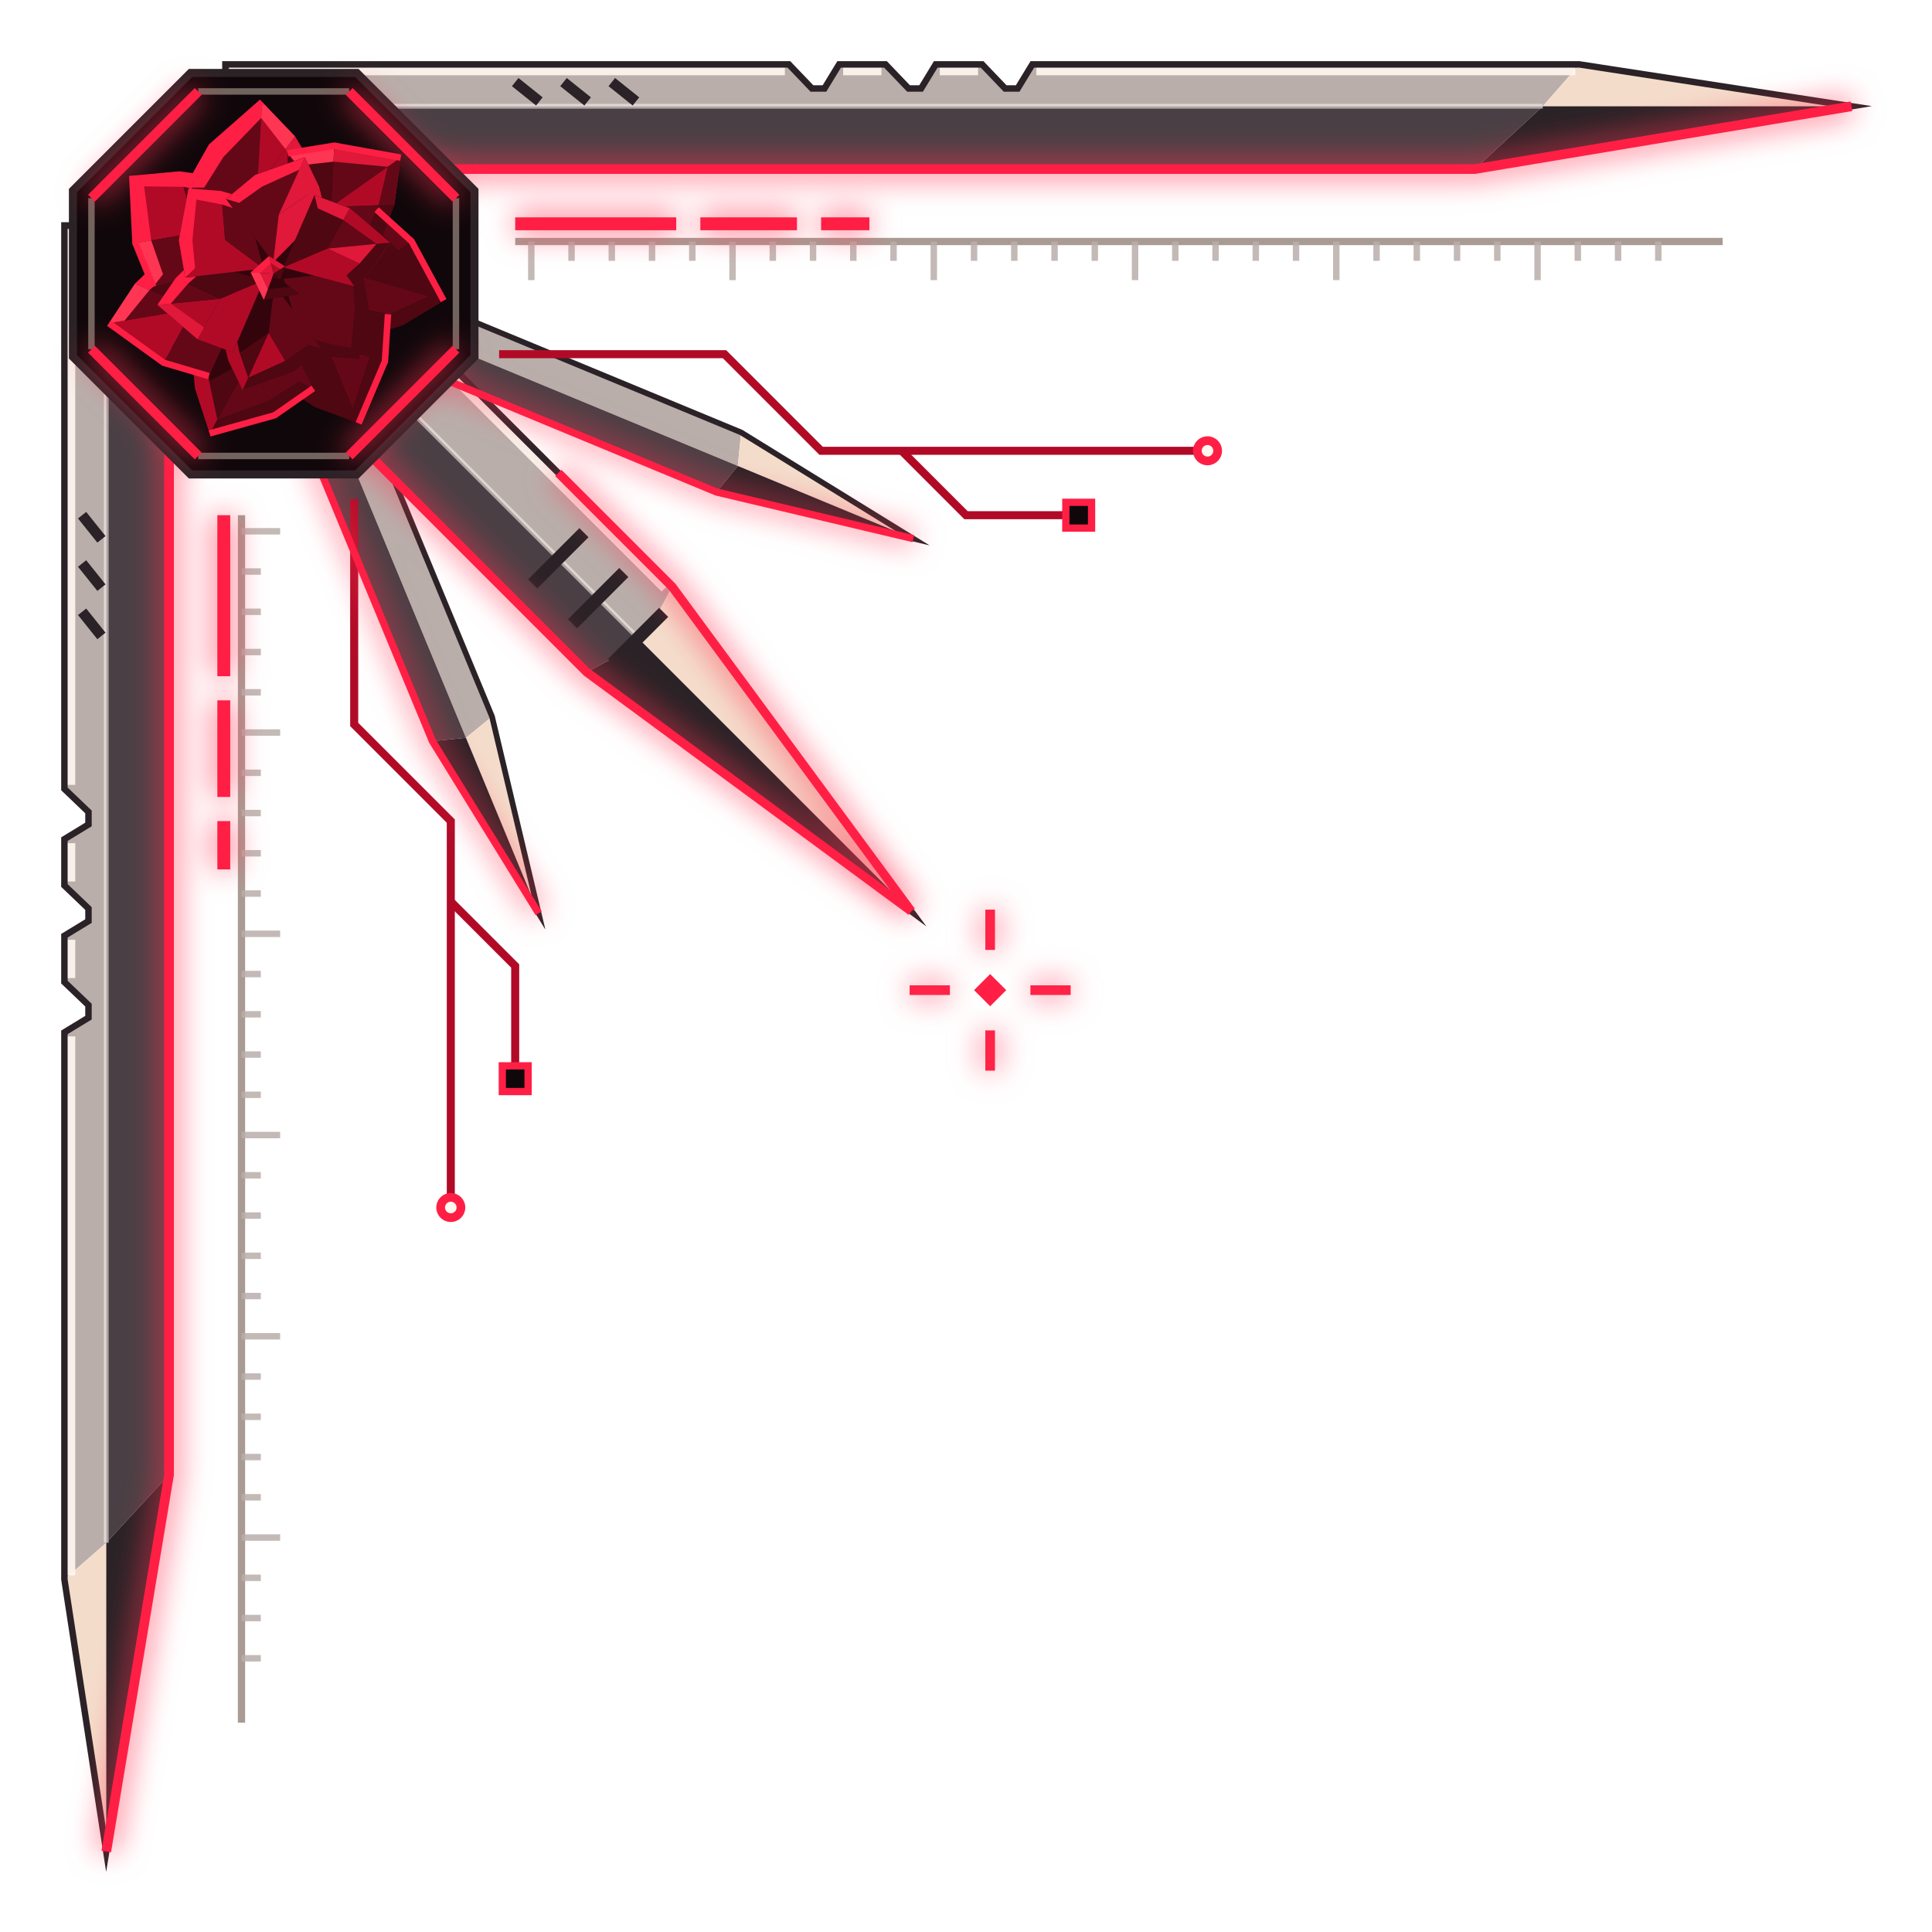
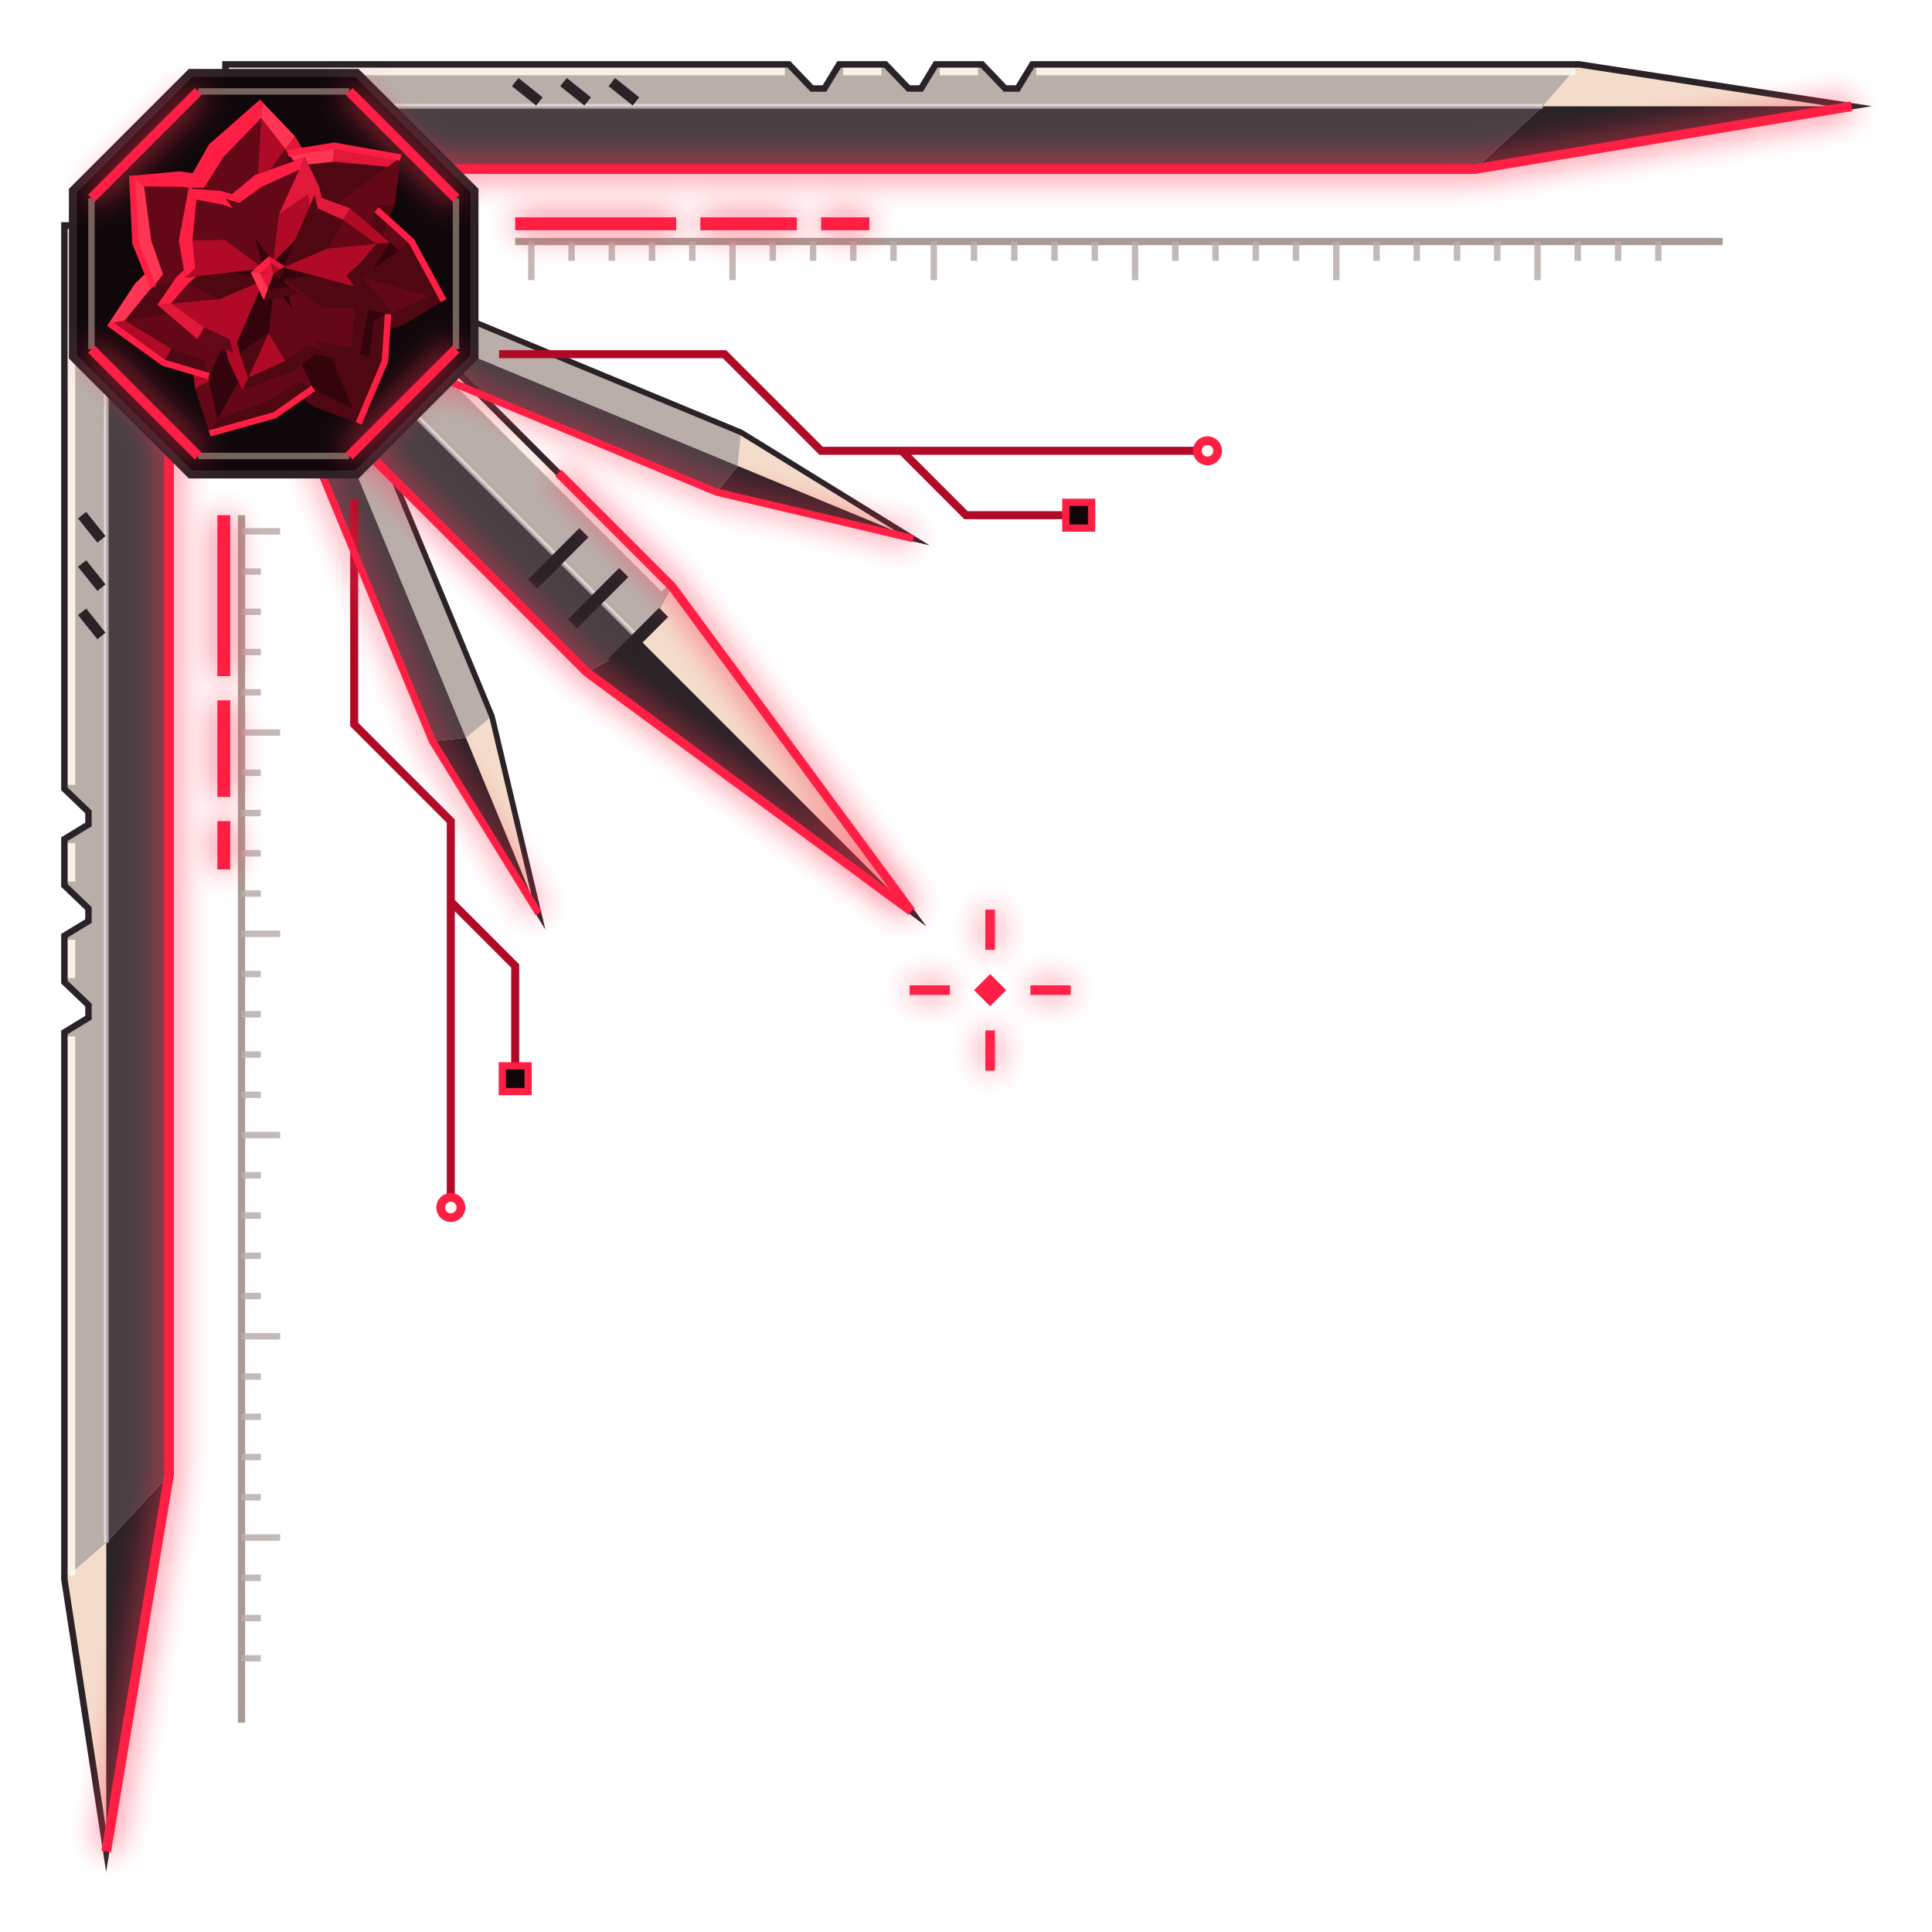
<svg xmlns="http://www.w3.org/2000/svg" viewBox="0 0 240 240" width="240" height="240">
  <defs>
    <filter id="ruinous-corner-a-glow" filterUnits="userSpaceOnUse" x="-12" y="-12" width="264" height="264" color-interpolation-filters="sRGB">
      <feGaussianBlur stdDeviation="1.8" />
    </filter>
  </defs>
  <g>
    <polygon points="35.53,30.3 92.07,53.72 91.65,57.88 34,34" fill="#b9aeaa" />
    <polygon points="34,34 91.65,57.88 89.01,61.12 32.47,37.7" fill="#4a3f44" />
    <polygon points="92.07,53.72 113.45,66.91 91.65,57.88" fill="#f4dccb" />
    <polygon points="91.65,57.88 113.45,66.91 89.01,61.12" fill="#2a2226" />
    <path d="M35.53 30.3L92.07 53.72L113.45 66.91L89.01 61.12L32.47 37.7Z" fill="none" stroke="#2a2226" stroke-width="0.7" stroke-linejoin="miter" stroke-miterlimit="12" />
    <polygon points="37.7,32.47 61.12,89.01 57.88,91.65 34,34" fill="#b9aeaa" />
    <polygon points="34,34 57.88,91.65 53.72,92.07 30.3,35.53" fill="#4a3f44" />
    <polygon points="61.12,89.01 66.91,113.45 57.88,91.65" fill="#f4dccb" />
    <polygon points="57.88,91.65 66.91,113.45 53.72,92.07" fill="#2a2226" />
    <path d="M37.7 32.47L61.12 89.01L66.91 113.45L53.72 92.07L30.3 35.53Z" fill="none" stroke="#2a2226" stroke-width="0.7" stroke-linejoin="miter" stroke-miterlimit="12" />
    <polygon points="39.3,28.7 83.5,72.89 79.79,79.79 34,34" fill="#b9aeaa" />
    <polygon points="34,34 79.79,79.79 72.89,83.5 28.7,39.3" fill="#4a3f44" />
    <polygon points="83.5,72.89 113.2,113.2 79.79,79.79" fill="#f4dccb" />
    <polygon points="79.79,79.79 113.2,113.2 72.89,83.5" fill="#2a2226" />
    <polyline points="39.09,29.62 82.58,73.1" fill="none" stroke="#fff7f0" stroke-width="1.1" opacity="0.9" />
    <polyline points="34,34 79.79,79.79" fill="none" stroke="#fff7f0" stroke-width="0.6" opacity="0.55" />
    <path d="M39.3 28.7L83.5 72.89L113.2 113.2L72.89 83.5L28.7 39.3Z" fill="none" stroke="#2a2226" stroke-width="0.8" stroke-linejoin="miter" stroke-miterlimit="12" />
    <polyline points="72.54,66.17 66.17,72.54" fill="none" stroke="#2a2226" stroke-width="1.6" />
    <polyline points="77.49,71.12 71.12,77.49" fill="none" stroke="#2a2226" stroke-width="1.6" />
    <polyline points="82.44,76.07 76.07,82.44" fill="none" stroke="#2a2226" stroke-width="1.6" />
    <polygon points="28,8 98,8 100.86,10.99 102.42,10.99 104.24,8 110,8 112.86,10.99 114.42,10.99 116.24,8 122,8 124.86,10.99 126.42,10.99 128.24,8 196.2,8 191.65,13.2 28,13.2" fill="#b9aeaa" />
    <polygon points="28,13.2 191.65,13.2 183.2,21 28,21" fill="#4a3f44" />
    <polygon points="196.2,8 230,13.2 191.65,13.2" fill="#f4dccb" />
    <polygon points="191.65,13.2 230,13.2 183.2,21" fill="#2a2226" />
    <polyline points="28.5,8.8 97.5,8.8" fill="none" stroke="#fff7f0" stroke-width="1.1" opacity="0.9" />
    <polyline points="104.74,8.8 109.5,8.8" fill="none" stroke="#fff7f0" stroke-width="1.1" opacity="0.9" />
    <polyline points="116.74,8.8 121.5,8.8" fill="none" stroke="#fff7f0" stroke-width="1.1" opacity="0.9" />
    <polyline points="128.74,8.8 195.7,8.8" fill="none" stroke="#fff7f0" stroke-width="1.1" opacity="0.9" />
    <polyline points="28,13.2 191.65,13.2" fill="none" stroke="#fff7f0" stroke-width="0.6" opacity="0.55" />
    <path d="M28 8L98 8L100.86 10.99L102.42 10.99L104.24 8L110 8L112.86 10.99L114.42 10.99L116.24 8L122 8L124.86 10.99L126.42 10.99L128.24 8L196.2 8L230 13.2L183.2 21L28 21Z" fill="none" stroke="#2a2226" stroke-width="0.8" stroke-linejoin="miter" stroke-miterlimit="12" />
    <g>
      <polyline points="64,10.2 67,12.6" fill="none" stroke="#2a2226" stroke-width="1.3" />
      <polyline points="70,10.2 73,12.6" fill="none" stroke="#2a2226" stroke-width="1.3" />
      <polyline points="76,10.2 79,12.6" fill="none" stroke="#2a2226" stroke-width="1.3" />
    </g>
    <polygon points="8,28 8,98 10.99,100.86 10.99,102.42 8,104.24 8,110 10.99,112.86 10.99,114.42 8,116.24 8,122 10.99,124.86 10.99,126.42 8,128.24 8,196.2 13.2,191.65 13.2,28" fill="#b9aeaa" />
    <polygon points="13.2,28 13.2,191.65 21,183.2 21,28" fill="#4a3f44" />
    <polygon points="8,196.2 13.2,230 13.2,191.65" fill="#f4dccb" />
    <polygon points="13.2,191.65 13.2,230 21,183.2" fill="#2a2226" />
    <polyline points="8.8,28.5 8.8,97.5" fill="none" stroke="#fff7f0" stroke-width="1.1" opacity="0.9" />
    <polyline points="8.8,104.74 8.8,109.5" fill="none" stroke="#fff7f0" stroke-width="1.1" opacity="0.9" />
    <polyline points="8.8,116.74 8.8,121.5" fill="none" stroke="#fff7f0" stroke-width="1.1" opacity="0.9" />
    <polyline points="8.8,128.74 8.8,195.7" fill="none" stroke="#fff7f0" stroke-width="1.1" opacity="0.9" />
    <polyline points="13.2,28 13.2,191.65" fill="none" stroke="#fff7f0" stroke-width="0.6" opacity="0.55" />
    <path d="M8 28L8 98L10.99 100.86L10.99 102.42L8 104.24L8 110L10.99 112.86L10.99 114.42L8 116.24L8 122L10.99 124.86L10.99 126.42L8 128.24L8 196.2L13.2 230L21 183.2L21 28Z" fill="none" stroke="#2a2226" stroke-width="0.8" stroke-linejoin="miter" stroke-miterlimit="12" />
    <g>
      <polyline points="10.2,64 12.6,67" fill="none" stroke="#2a2226" stroke-width="1.3" />
      <polyline points="10.2,70 12.6,73" fill="none" stroke="#2a2226" stroke-width="1.3" />
      <polyline points="10.2,76 12.6,79" fill="none" stroke="#2a2226" stroke-width="1.3" />
    </g>
    <polyline points="64,30 214,30" fill="none" stroke="#9a8a80" stroke-width="0.9" opacity="0.85" />
    <path d="M66 30L66 34.8M71 30L71 32.4M76 30L76 32.4M81 30L81 32.4M86 30L86 32.4M91 30L91 34.8M96 30L96 32.4M101 30L101 32.4M106 30L106 32.4M111 30L111 32.4M116 30L116 34.8M121 30L121 32.4M126 30L126 32.4M131 30L131 32.4M136 30L136 32.4M141 30L141 34.8M146 30L146 32.4M151 30L151 32.4M156 30L156 32.4M161 30L161 32.4M166 30L166 34.8M171 30L171 32.4M176 30L176 32.4M181 30L181 32.4M186 30L186 32.4M191 30L191 34.8M196 30L196 32.4M201 30L201 32.4M206 30L206 32.4" stroke="#b9aeaa" stroke-width="0.8" opacity="0.85" />
    <polyline points="30,64 30,214" fill="none" stroke="#9a8a80" stroke-width="0.9" opacity="0.85" />
    <path d="M30 66L34.8 66M30 71L32.4 71M30 76L32.4 76M30 81L32.4 81M30 86L32.4 86M30 91L34.8 91M30 96L32.4 96M30 101L32.4 101M30 106L32.4 106M30 111L32.4 111M30 116L34.8 116M30 121L32.4 121M30 126L32.4 126M30 131L32.4 131M30 136L32.4 136M30 141L34.8 141M30 146L32.4 146M30 151L32.4 151M30 156L32.4 156M30 161L32.4 161M30 166L34.8 166M30 171L32.4 171M30 176L32.4 176M30 181L32.4 181M30 186L32.4 186M30 191L34.8 191M30 196L32.4 196M30 201L32.4 201M30 206L32.4 206" stroke="#b9aeaa" stroke-width="0.8" opacity="0.85" />
    <polyline points="62,44 90,44 102,56 150,56" fill="none" stroke="#b10a27" stroke-width="1" stroke-linejoin="miter" />
    <circle cx="150" cy="56" r="1.8" fill="#ff1f45" />
    <circle cx="150" cy="56" r="0.72" fill="#fff7f0" />
    <polyline points="112,56 120,64 134,64" fill="none" stroke="#b10a27" stroke-width="1" stroke-linejoin="miter" />
    <rect x="132.4" y="62.4" width="3.2" height="3.2" fill="#10070a" stroke="#ff1f45" stroke-width="0.9" />
    <polyline points="44,62 44,90 56,102 56,150" fill="none" stroke="#b10a27" stroke-width="1" stroke-linejoin="miter" />
    <circle cx="56" cy="150" r="1.8" fill="#ff1f45" />
    <circle cx="56" cy="150" r="0.72" fill="#fff7f0" />
    <polyline points="56,112 64,120 64,134" fill="none" stroke="#b10a27" stroke-width="1" stroke-linejoin="miter" />
    <rect x="62.4" y="132.4" width="3.2" height="3.2" fill="#10070a" stroke="#ff1f45" stroke-width="0.9" />
  </g>
  <g filter="url(#ruinous-corner-a-glow)" opacity="0.6">
    <polyline points="32.47,37.7 89.01,61.12 113.45,66.91" fill="none" stroke="#ff3653" stroke-width="1.98" stroke-linejoin="miter" stroke-miterlimit="10" />
    <polyline points="30.3,35.53 53.72,92.07 66.91,113.45" fill="none" stroke="#ff3653" stroke-width="1.98" stroke-linejoin="miter" stroke-miterlimit="10" />
    <polyline points="28.7,39.3 72.89,83.5 113.2,113.2" fill="none" stroke="#ff3653" stroke-width="2.42" stroke-linejoin="miter" stroke-miterlimit="10" />
    <polyline points="69.36,58.75 83.5,72.89 113.2,113.2" fill="none" stroke="#ff3653" stroke-width="2.4" stroke-linejoin="miter" stroke-miterlimit="10" />
    <polyline points="28,21 183.2,21 230,13.2" fill="none" stroke="#ff3653" stroke-width="2.64" stroke-linejoin="miter" stroke-miterlimit="10" />
    <polyline points="21,28 21,183.2 13.2,230" fill="none" stroke="#ff3653" stroke-width="2.64" stroke-linejoin="miter" stroke-miterlimit="10" />
    <polyline points="64,27.8 84,27.8" fill="none" stroke="#ff3653" stroke-width="3" stroke-linejoin="miter" stroke-miterlimit="10" />
    <polyline points="87,27.8 99,27.8" fill="none" stroke="#ff3653" stroke-width="3" stroke-linejoin="miter" stroke-miterlimit="10" />
    <polyline points="102,27.8 108,27.8" fill="none" stroke="#ff3653" stroke-width="3" stroke-linejoin="miter" stroke-miterlimit="10" />
    <polyline points="27.8,64 27.8,84" fill="none" stroke="#ff3653" stroke-width="3" stroke-linejoin="miter" stroke-miterlimit="10" />
    <polyline points="27.8,87 27.8,99" fill="none" stroke="#ff3653" stroke-width="3" stroke-linejoin="miter" stroke-miterlimit="10" />
    <polyline points="27.8,102 27.8,108" fill="none" stroke="#ff3653" stroke-width="3" stroke-linejoin="miter" stroke-miterlimit="10" />
  </g>
  <g>
    <polyline points="32.47,37.7 89.01,61.12 113.45,66.91" fill="none" stroke="#ff1f45" stroke-width="0.9" stroke-linejoin="miter" stroke-miterlimit="10" />
    <polyline points="30.3,35.53 53.72,92.07 66.91,113.45" fill="none" stroke="#ff1f45" stroke-width="0.9" stroke-linejoin="miter" stroke-miterlimit="10" />
    <polyline points="28.7,39.3 72.89,83.5 113.2,113.2" fill="none" stroke="#ff1f45" stroke-width="1.1" stroke-linejoin="miter" stroke-miterlimit="10" />
    <polyline points="69.36,58.75 83.5,72.89 113.2,113.2" fill="none" stroke="#ff1f45" stroke-width="1.1" stroke-linejoin="miter" stroke-miterlimit="10" />
    <polyline points="28,21 183.2,21 230,13.2" fill="none" stroke="#ff1f45" stroke-width="1.2" stroke-linejoin="miter" stroke-miterlimit="10" />
    <polyline points="21,28 21,183.2 13.2,230" fill="none" stroke="#ff1f45" stroke-width="1.2" stroke-linejoin="miter" stroke-miterlimit="10" />
    <polyline points="64,27.8 84,27.8" fill="none" stroke="#ff1f45" stroke-width="1.6" stroke-linejoin="miter" stroke-miterlimit="10" />
    <polyline points="87,27.8 99,27.8" fill="none" stroke="#ff1f45" stroke-width="1.6" stroke-linejoin="miter" stroke-miterlimit="10" />
    <polyline points="102,27.8 108,27.8" fill="none" stroke="#ff1f45" stroke-width="1.6" stroke-linejoin="miter" stroke-miterlimit="10" />
    <polyline points="27.8,64 27.8,84" fill="none" stroke="#ff1f45" stroke-width="1.6" stroke-linejoin="miter" stroke-miterlimit="10" />
    <polyline points="27.8,87 27.8,99" fill="none" stroke="#ff1f45" stroke-width="1.6" stroke-linejoin="miter" stroke-miterlimit="10" />
    <polyline points="27.8,102 27.8,108" fill="none" stroke="#ff1f45" stroke-width="1.6" stroke-linejoin="miter" stroke-miterlimit="10" />
  </g>
  <g>
    <polygon points="58.94,44.33 44.33,58.94 23.67,58.94 9.06,44.33 9.06,23.67 23.67,9.06 44.33,9.06 58.94,23.67" fill="#10070a" stroke="#2a2226" stroke-width="1" />
    <polyline points="43.38,56.64 24.62,56.64" fill="none" stroke="#9a8a80" stroke-width="0.8" opacity="0.7" />
    <polyline points="11.36,43.38 11.36,24.62" fill="none" stroke="#9a8a80" stroke-width="0.8" opacity="0.7" />
    <polyline points="24.62,11.36 43.38,11.36" fill="none" stroke="#9a8a80" stroke-width="0.8" opacity="0.7" />
    <polyline points="56.64,24.62 56.64,43.38" fill="none" stroke="#9a8a80" stroke-width="0.8" opacity="0.7" />
  </g>
  <g filter="url(#ruinous-corner-a-glow)" opacity="0.6">
    <polyline points="56.64,43.38 43.38,56.64" fill="none" stroke="#ff3653" stroke-width="2.6" stroke-linejoin="miter" stroke-miterlimit="10" />
    <polyline points="24.62,56.64 11.36,43.38" fill="none" stroke="#ff3653" stroke-width="2.6" stroke-linejoin="miter" stroke-miterlimit="10" />
    <polyline points="11.36,24.62 24.62,11.36" fill="none" stroke="#ff3653" stroke-width="2.6" stroke-linejoin="miter" stroke-miterlimit="10" />
    <polyline points="43.38,11.36 56.64,24.62" fill="none" stroke="#ff3653" stroke-width="2.6" stroke-linejoin="miter" stroke-miterlimit="10" />
  </g>
  <g>
    <polyline points="56.64,43.38 43.38,56.64" fill="none" stroke="#ff1f45" stroke-width="1.2" stroke-linejoin="miter" stroke-miterlimit="10" />
    <polyline points="24.62,56.64 11.36,43.38" fill="none" stroke="#ff1f45" stroke-width="1.2" stroke-linejoin="miter" stroke-miterlimit="10" />
    <polyline points="11.36,24.62 24.62,11.36" fill="none" stroke="#ff1f45" stroke-width="1.2" stroke-linejoin="miter" stroke-miterlimit="10" />
    <polyline points="43.38,11.36 56.64,24.62" fill="none" stroke="#ff1f45" stroke-width="1.2" stroke-linejoin="miter" stroke-miterlimit="10" />
  </g>
  <path fill="#34040c" d="M45.1 33.42L44.48 37.71L42.26 41.44L38.79 44.03L34.58 45.1L30.29 44.48L26.56 42.26L23.97 38.79L22.9 34.58L23.52 30.29L25.74 26.56L29.21 23.97L33.42 22.9L37.71 23.52L41.44 25.74L44.03 29.21ZM37.32 33.83L46.78 26.04L51.12 29.97L55.11 37.34L50.06 40.37L45.96 41.69Z" />
  <path fill="#4f0712" d="M44.92 34.39L51.12 29.97L55.11 37.34Z" />
  <path fill="#640817" d="M44.92 34.39L55.11 37.34L50.06 40.37Z" />
-   <path fill="#4f0712" d="M37.32 33.83L46.78 26.04L51.12 29.97L44.92 34.39Z" />
-   <path fill="#640817" d="M37.32 33.83L44.92 34.39L50.06 40.37L45.96 41.69ZM46.78 26.04L51.12 29.97L49.51 31.12L46.35 27.97Z" />
+   <path fill="#34040c" d="M37.32 33.83L46.78 26.04L51.12 29.97L44.92 34.39Z" />
+   <path fill="#4f0712" d="M37.32 33.83L44.92 34.39L50.06 40.37L45.96 41.69Z" />
+   <path fill="#640817" d="M46.78 26.04L51.12 29.97L49.51 31.12L46.35 27.97Z" />
  <path fill="#4f0712" d="M51.12 29.97L55.11 37.34L53.21 36.79L49.51 31.12ZM55.11 37.34L50.06 40.37L48.77 38.87L53.21 36.79ZM50.06 40.37L45.96 41.69L45.68 39.73L48.77 38.87Z" />
  <path fill="#34040c" d="M36.21 36.49L48.2 39.03L47.82 44.88L44.55 52.59L39.03 50.53L35.45 48.15Z" />
-   <path fill="#640817" d="M40.5 42.78L47.82 44.88L44.55 52.59Z" />
-   <path fill="#4f0712" d="M40.5 42.78L44.55 52.59L39.03 50.53ZM36.21 36.49L48.2 39.03L47.82 44.88L40.5 42.78ZM36.21 36.49L40.5 42.78L39.03 50.53L35.45 48.15ZM48.2 39.03L47.82 44.88L45.92 44.33L46.42 39.9ZM47.82 44.88L44.55 52.59L43.79 50.76L45.92 44.33ZM44.55 52.59L39.03 50.53L39.4 48.58L43.79 50.76ZM39.03 50.53L35.45 48.15L36.8 46.71L39.4 48.58Z" />
+   <path fill="#4f0712" d="M40.5 42.78L47.82 44.88L44.55 52.59Z" />
+   <path fill="#34040c" d="M40.5 42.78L44.55 52.59L39.03 50.53ZM36.21 36.49L48.2 39.03L47.82 44.88L40.5 42.78ZM36.21 36.49L40.5 42.78L39.03 50.53L35.45 48.15Z" />
+   <path fill="#4f0712" d="M48.2 39.03L47.82 44.88L45.92 44.33L46.42 39.9ZM47.82 44.88L44.55 52.59L43.79 50.76L45.92 44.33ZM44.55 52.59L39.03 50.53L39.4 48.58L43.79 50.76ZM39.03 50.53L35.45 48.15L36.8 46.71L39.4 48.58Z" />
  <path fill="#34040c" d="M33.43 37.28L38.92 48.24L34.11 51.59L26.04 53.84L24.22 48.24L23.84 43.95Z" />
  <path fill="#640817" d="M31.19 44.56L34.11 51.59L26.04 53.84Z" />
-   <path fill="#4f0712" d="M31.19 44.56L26.04 53.84L24.22 48.24Z" />
+   <path fill="#34040c" d="M31.19 44.56L26.04 53.84L24.22 48.24Z" />
  <path fill="#640817" d="M33.43 37.28L38.92 48.24L34.11 51.59L31.19 44.56Z" />
  <path fill="#34040c" d="M33.43 37.28L31.19 44.56L24.22 48.24L23.84 43.95Z" />
  <path fill="#4f0712" d="M38.92 48.24L34.11 51.59L33.35 49.76L37.13 47.38ZM34.11 51.59L26.04 53.84L27 52.11L33.35 49.76Z" />
-   <path fill="#b10a27" d="M26.04 53.84L24.22 48.24L25.97 47.32L27 52.11ZM24.22 48.24L23.84 43.95L25.81 44.11L25.97 47.32Z" />
+   <path fill="#640817" d="M26.04 53.84L24.22 48.24L25.97 47.32L27 52.11Z" />
+   <path fill="#b10a27" d="M24.22 48.24L23.84 43.95L25.81 44.11L25.97 47.32Z" />
  <path fill="#34040c" d="M31.08 35.6L25.94 46.72L20.32 45.06L13.53 40.15L16.77 35.23L19.88 32.26Z" />
-   <path fill="#b10a27" d="M23.99 38.38L20.32 45.06L13.53 40.15Z" />
-   <path fill="#640817" d="M23.99 38.38L13.53 40.15L16.77 35.23ZM31.08 35.6L25.94 46.72L20.32 45.06L23.99 38.38Z" />
-   <path fill="#4f0712" d="M31.08 35.6L23.99 38.38L16.77 35.23L19.88 32.26Z" />
-   <path fill="#640817" d="M25.94 46.72L20.32 45.06L21.27 43.32L25.49 44.79Z" />
+   <path fill="#640817" d="M23.99 38.38L20.32 45.06L13.53 40.15Z" />
+   <path fill="#4f0712" d="M23.99 38.38L13.53 40.15L16.77 35.23Z" />
+   <path fill="#640817" d="M31.08 35.6L25.94 46.72L20.32 45.06L23.99 38.38Z" />
+   <path fill="#4f0712" d="M31.08 35.6L23.99 38.38L16.77 35.23L19.88 32.26ZM25.94 46.72L20.32 45.06L21.27 43.32L25.49 44.79Z" />
  <path fill="#b10a27" d="M20.32 45.06L13.53 40.15L15.48 39.82L21.27 43.32Z" />
-   <path fill="#ff3653" d="M13.53 40.15L16.77 35.23L18.58 36.02L15.48 39.82Z" />
-   <path fill="#ff1f45" d="M16.77 35.23L19.88 32.26L20.99 33.91L18.58 36.02Z" />
+   <path fill="#ff3653" d="M13.53 40.15L16.77 35.23L18.58 36.02L15.48 39.82ZM16.77 35.23L19.88 32.26L20.99 33.91L18.58 36.02Z" />
  <path fill="#34040c" d="M30.93 32.72L19.03 35.63L16.83 30.2L16.43 21.83L22.29 21.29L26.56 21.88Z" />
-   <path fill="#b10a27" d="M24.33 28.91L16.83 30.2L16.43 21.83ZM24.33 28.91L16.43 21.83L22.29 21.29Z" />
-   <path fill="#640817" d="M30.93 32.72L19.03 35.63L16.83 30.2L24.33 28.91ZM30.93 32.72L24.33 28.91L22.29 21.29L26.56 21.88Z" />
-   <path fill="#ff3653" d="M19.03 35.63L16.83 30.2L18.78 29.86L20.25 34.07Z" />
-   <path fill="#ff1f45" d="M16.83 30.2L16.43 21.83L17.9 23.15L18.78 29.86ZM16.43 21.83L22.29 21.29L22.81 23.21L17.9 23.15ZM22.29 21.29L26.56 21.88L25.96 23.77L22.81 23.21Z" />
+   <path fill="#640817" d="M24.33 28.91L16.83 30.2L16.43 21.83ZM24.33 28.91L16.43 21.83L22.29 21.29ZM30.93 32.72L19.03 35.63L16.83 30.2L24.33 28.91ZM30.93 32.72L24.33 28.91L22.29 21.29L26.56 21.88Z" />
+   <path fill="#ff3653" d="M19.03 35.63L16.83 30.2L18.78 29.86L20.25 34.07ZM16.83 30.2L16.43 21.83L17.9 23.15L18.78 29.86Z" />
+   <path fill="#ff1f45" d="M16.43 21.83L22.29 21.29L22.81 23.21L17.9 23.15ZM22.29 21.29L26.56 21.88L25.96 23.77L22.81 23.21Z" />
  <path fill="#34040c" d="M33.09 30.8L23.39 23.31L26.27 18.2L32.56 12.67L36.64 16.93L38.84 20.62Z" />
  <path fill="#640817" d="M31.95 23.27L26.27 18.2L32.56 12.67Z" />
  <path fill="#b10a27" d="M31.95 23.27L32.56 12.67L36.64 16.93Z" />
-   <path fill="#640817" d="M33.09 30.8L23.39 23.31L26.27 18.2L31.95 23.27Z" />
-   <path fill="#b10a27" d="M33.09 30.8L31.95 23.27L36.64 16.93L38.84 20.62Z" />
+   <path fill="#640817" d="M33.09 30.8L23.39 23.31L26.27 18.2L31.95 23.27ZM33.09 30.8L31.95 23.27L36.64 16.93L38.84 20.62Z" />
  <path fill="#ff1f45" d="M23.39 23.31L26.27 18.2L27.74 19.52L25.37 23.3ZM26.27 18.2L32.56 12.67L32.45 14.65L27.74 19.52Z" />
  <path fill="#ff3653" d="M32.56 12.67L36.64 16.93L35.46 18.52L32.45 14.65Z" />
  <path fill="#e0183a" d="M36.64 16.93L38.84 20.62L36.99 21.33L35.46 18.52Z" />
  <path fill="#34040c" d="M35.93 31.3L35.75 19.04L41.53 18.1L49.78 19.58L48.99 25.42L47.47 29.44Z" />
-   <path fill="#640817" d="M41.11 25.71L41.53 18.1L49.78 19.58Z" />
-   <path fill="#b10a27" d="M41.11 25.71L49.78 19.58L48.99 25.42Z" />
+   <path fill="#4f0712" d="M41.11 25.71L41.53 18.1L49.78 19.58Z" />
+   <path fill="#640817" d="M41.11 25.71L49.78 19.58L48.99 25.42Z" />
  <path fill="#4f0712" d="M35.93 31.3L35.75 19.04L41.53 18.1L41.11 25.71Z" />
  <path fill="#640817" d="M35.93 31.3L41.11 25.71L48.99 25.42L47.47 29.44Z" />
  <path fill="#ff3653" d="M35.75 19.04L41.53 18.1L41.42 20.08L36.99 20.58Z" />
  <path fill="#e0183a" d="M41.53 18.1L49.78 19.58L48.16 20.72L41.42 20.08Z" />
  <path fill="#640817" d="M49.78 19.58L48.99 25.42L47.02 25.49L48.16 20.72Z" />
  <path fill="#4f0712" d="M48.99 25.42L47.47 29.44L45.76 28.44L47.02 25.49Z" />
  <g fill="none" stroke-linejoin="miter">
    <path stroke="#ff1f45" stroke-width="0.8" d="M46.78 26.04L51.12 29.97L55.11 37.34M48.2 39.03L47.82 44.88L44.55 52.59M38.92 48.24L34.11 51.59L26.04 53.84M25.94 46.72L20.32 45.06L13.53 40.15M19.03 35.63L16.83 30.2L16.43 21.83M23.39 23.31L26.27 18.2L32.56 12.67M35.75 19.04L41.53 18.1L49.78 19.58" />
  </g>
  <path fill="#34040c" d="M40.86 37.49L39 39.85L36.38 41.32L33.4 41.67L30.51 40.86L28.15 39L26.68 36.38L26.33 33.4L27.14 30.51L29 28.15L31.62 26.68L34.6 26.33L37.49 27.14L39.85 29L41.32 31.62L41.67 34.6ZM35.27 34.65L44.99 33.52L45.78 38.14L44.58 44.58L40.53 44.27L37.65 43.45Z" />
-   <path fill="#640817" d="M40.04 38.21L45.78 38.14L44.58 44.58ZM40.04 38.21L44.58 44.58L40.53 44.27ZM35.27 34.65L44.99 33.52L45.78 38.14L40.04 38.21ZM35.27 34.65L40.04 38.21L40.53 44.27L37.65 43.45Z" />
+   <path fill="#640817" d="M40.04 38.21L45.78 38.14L44.58 44.58ZM40.04 38.21L44.58 44.58L40.53 44.27Z" />
+   <path fill="#4f0712" d="M35.27 34.65L44.99 33.52L45.78 38.14L40.04 38.21Z" />
+   <path fill="#640817" d="M35.27 34.65L40.04 38.21L40.53 44.27L37.65 43.45Z" />
  <path fill="#4f0712" d="M44.99 33.52L45.78 38.14L44.1 38.16L43.77 34.68ZM45.78 38.14L44.58 44.58L43.6 43.21L44.1 38.16ZM44.58 44.58L40.53 44.27L40.39 42.59L43.6 43.21ZM40.53 44.27L37.65 43.45L38.34 41.92L40.39 42.59Z" />
  <path fill="#34040c" d="M34.07 35.42L39.91 43.28L36.31 46.27L30.13 48.45L28.37 44.79L27.64 41.88Z" />
  <path fill="#b10a27" d="M33.37 41.34L36.31 46.27L30.13 48.45Z" />
  <path fill="#4f0712" d="M33.37 41.34L30.13 48.45L28.37 44.79Z" />
  <path fill="#640817" d="M34.07 35.42L39.91 43.28L36.31 46.27L33.37 41.34Z" />
  <path fill="#34040c" d="M34.07 35.42L33.37 41.34L28.37 44.79L27.64 41.88Z" />
  <path fill="#4f0712" d="M39.91 43.28L36.31 46.27L35.45 44.82L38.29 42.8ZM36.31 46.27L30.13 48.45L30.83 46.92L35.45 44.82Z" />
  <path fill="#b10a27" d="M30.13 48.45L28.37 44.79L29.76 43.83L30.83 46.92ZM28.37 44.79L27.64 41.88L29.31 41.72L29.76 43.83Z" />
  <path fill="#34040c" d="M32.8 34.78L28.92 43.75L24.53 42.13L19.55 37.87L21.84 34.52L23.99 32.43Z" />
  <path fill="#b10a27" d="M27.33 37.12L24.53 42.13L19.55 37.87Z" />
  <path fill="#640817" d="M27.33 37.12L19.55 37.87L21.84 34.52Z" />
  <path fill="#b10a27" d="M32.8 34.78L28.92 43.75L24.53 42.13L27.33 37.12Z" />
  <path fill="#4f0712" d="M32.8 34.78L27.33 37.12L21.84 34.52L23.99 32.43Z" />
-   <path fill="#b10a27" d="M28.92 43.75L24.53 42.13L25.35 40.67L28.53 42.12Z" />
+   <path fill="#640817" d="M28.92 43.75L24.53 42.13L25.35 40.67L28.53 42.12Z" />
  <path fill="#e0183a" d="M24.53 42.13L19.55 37.87L21.22 37.71L25.35 40.67Z" />
  <path fill="#ff1f45" d="M19.55 37.87L21.84 34.52L23.36 35.24L21.22 37.71ZM21.84 34.52L23.99 32.43L24.97 33.8L23.36 35.24Z" />
  <path fill="#34040c" d="M32.73 33.35L23.01 34.48L22.22 29.86L23.42 23.42L27.47 23.73L30.35 24.55Z" />
-   <path fill="#b10a27" d="M27.96 29.79L22.22 29.86L23.42 23.42ZM27.96 29.79L23.42 23.42L27.47 23.73ZM32.73 33.35L23.01 34.48L22.22 29.86L27.96 29.79Z" />
+   <path fill="#640817" d="M27.96 29.79L22.22 29.86L23.42 23.42ZM27.96 29.79L23.42 23.42L27.47 23.73Z" />
+   <path fill="#b10a27" d="M32.73 33.35L23.01 34.48L22.22 29.86L27.96 29.79Z" />
  <path fill="#640817" d="M32.73 33.35L27.96 29.79L27.47 23.73L30.35 24.55Z" />
  <path fill="#ff1f45" d="M23.01 34.48L22.22 29.86L23.9 29.84L24.23 33.32ZM22.22 29.86L23.42 23.42L24.4 24.79L23.9 29.84ZM23.42 23.42L27.47 23.73L27.61 25.41L24.4 24.79ZM27.47 23.73L30.35 24.55L29.66 26.08L27.61 25.41Z" />
  <path fill="#34040c" d="M33.93 32.58L28.09 24.72L31.69 21.73L37.87 19.55L39.63 23.21L40.36 26.12Z" />
  <path fill="#640817" d="M34.63 26.66L31.69 21.73L37.87 19.55Z" />
  <path fill="#e0183a" d="M34.63 26.66L37.87 19.55L39.63 23.21Z" />
  <path fill="#640817" d="M33.93 32.58L28.09 24.72L31.69 21.73L34.63 26.66Z" />
-   <path fill="#e0183a" d="M33.93 32.58L34.63 26.66L39.63 23.21L40.36 26.12Z" />
+   <path fill="#b10a27" d="M33.93 32.58L34.63 26.66L39.63 23.21L40.36 26.12Z" />
  <path fill="#ff1f45" d="M28.09 24.72L31.69 21.73L32.55 23.18L29.71 25.2ZM31.69 21.73L37.87 19.55L37.17 21.08L32.55 23.18Z" />
  <path fill="#e0183a" d="M37.87 19.55L39.63 23.21L38.24 24.17L37.17 21.08ZM39.63 23.21L40.36 26.12L38.69 26.28L38.24 24.17Z" />
  <path fill="#34040c" d="M35.2 33.22L39.08 24.25L43.47 25.87L48.45 30.13L46.16 33.48L44.01 35.57Z" />
  <path fill="#640817" d="M40.67 30.88L43.47 25.87L48.45 30.13Z" />
-   <path fill="#e0183a" d="M40.67 30.88L48.45 30.13L46.16 33.48Z" />
+   <path fill="#b10a27" d="M40.67 30.88L48.45 30.13L46.16 33.48Z" />
  <path fill="#4f0712" d="M35.2 33.22L39.08 24.25L43.47 25.87L40.67 30.88Z" />
  <path fill="#b10a27" d="M35.2 33.22L40.67 30.88L46.16 33.48L44.01 35.57Z" />
  <path fill="#e0183a" d="M39.08 24.25L43.47 25.87L42.65 27.33L39.47 25.88Z" />
  <path fill="#b10a27" d="M43.47 25.87L48.45 30.13L46.78 30.29L42.65 27.33Z" />
  <path fill="#4f0712" d="M48.45 30.13L46.16 33.48L44.64 32.76L46.78 30.29ZM46.16 33.48L44.01 35.57L43.03 34.2L44.64 32.76Z" />
  <path fill="#34040c" d="M37.14 36.54L32.77 37.22L31.15 33.85L33.42 31.82L35.39 33.09L34.83 34.67L33.83 34.44ZM37.14 36.54L32.77 37.22L34 34Z" />
  <path fill="#4f0712" d="M37.14 36.54L32.77 37.22L33.26 35.93L36.02 35.63Z" />
  <path fill="#e0183a" d="M32.77 37.22L31.15 33.85L34 34Z" />
  <path fill="#ff3653" d="M32.77 37.22L31.15 33.85L32.29 33.91L33.26 35.93Z" />
  <path fill="#e0183a" d="M31.15 33.85L33.42 31.82L34 34Z" />
  <path fill="#ff1f45" d="M31.15 33.85L33.42 31.82L33.65 32.69L32.29 33.91Z" />
  <path fill="#b10a27" d="M33.42 31.82L35.39 33.09L34 34Z" />
  <path fill="#e0183a" d="M33.42 31.82L35.39 33.09L34.84 33.46L33.65 32.69Z" />
  <path fill="#4f0712" d="M35.39 33.09L34.83 34.67L34 34ZM35.39 33.09L34.83 34.67L34.5 34.4L34.84 33.46Z" />
  <path fill="#34040c" d="M34.83 34.67L33.83 34.44L34 34Z" />
  <path fill="#4f0712" d="M34.83 34.67L33.83 34.44L33.9 34.27L34.5 34.4Z" />
  <g />
  <path d="M128 123L133 123M123 128L123 133M118 123L113 123M123 118L123 113" stroke="#ff1f45" stroke-width="1.2" />
  <polygon points="123,121 125,123 123,125 121,123" fill="#ff1f45" />
  <g filter="url(#ruinous-corner-a-glow)" opacity="0.5">
    <path d="M128 123L133 123M123 128L123 133M118 123L113 123M123 118L123 113" stroke="#ff3653" stroke-width="2.6" />
  </g>
</svg>
